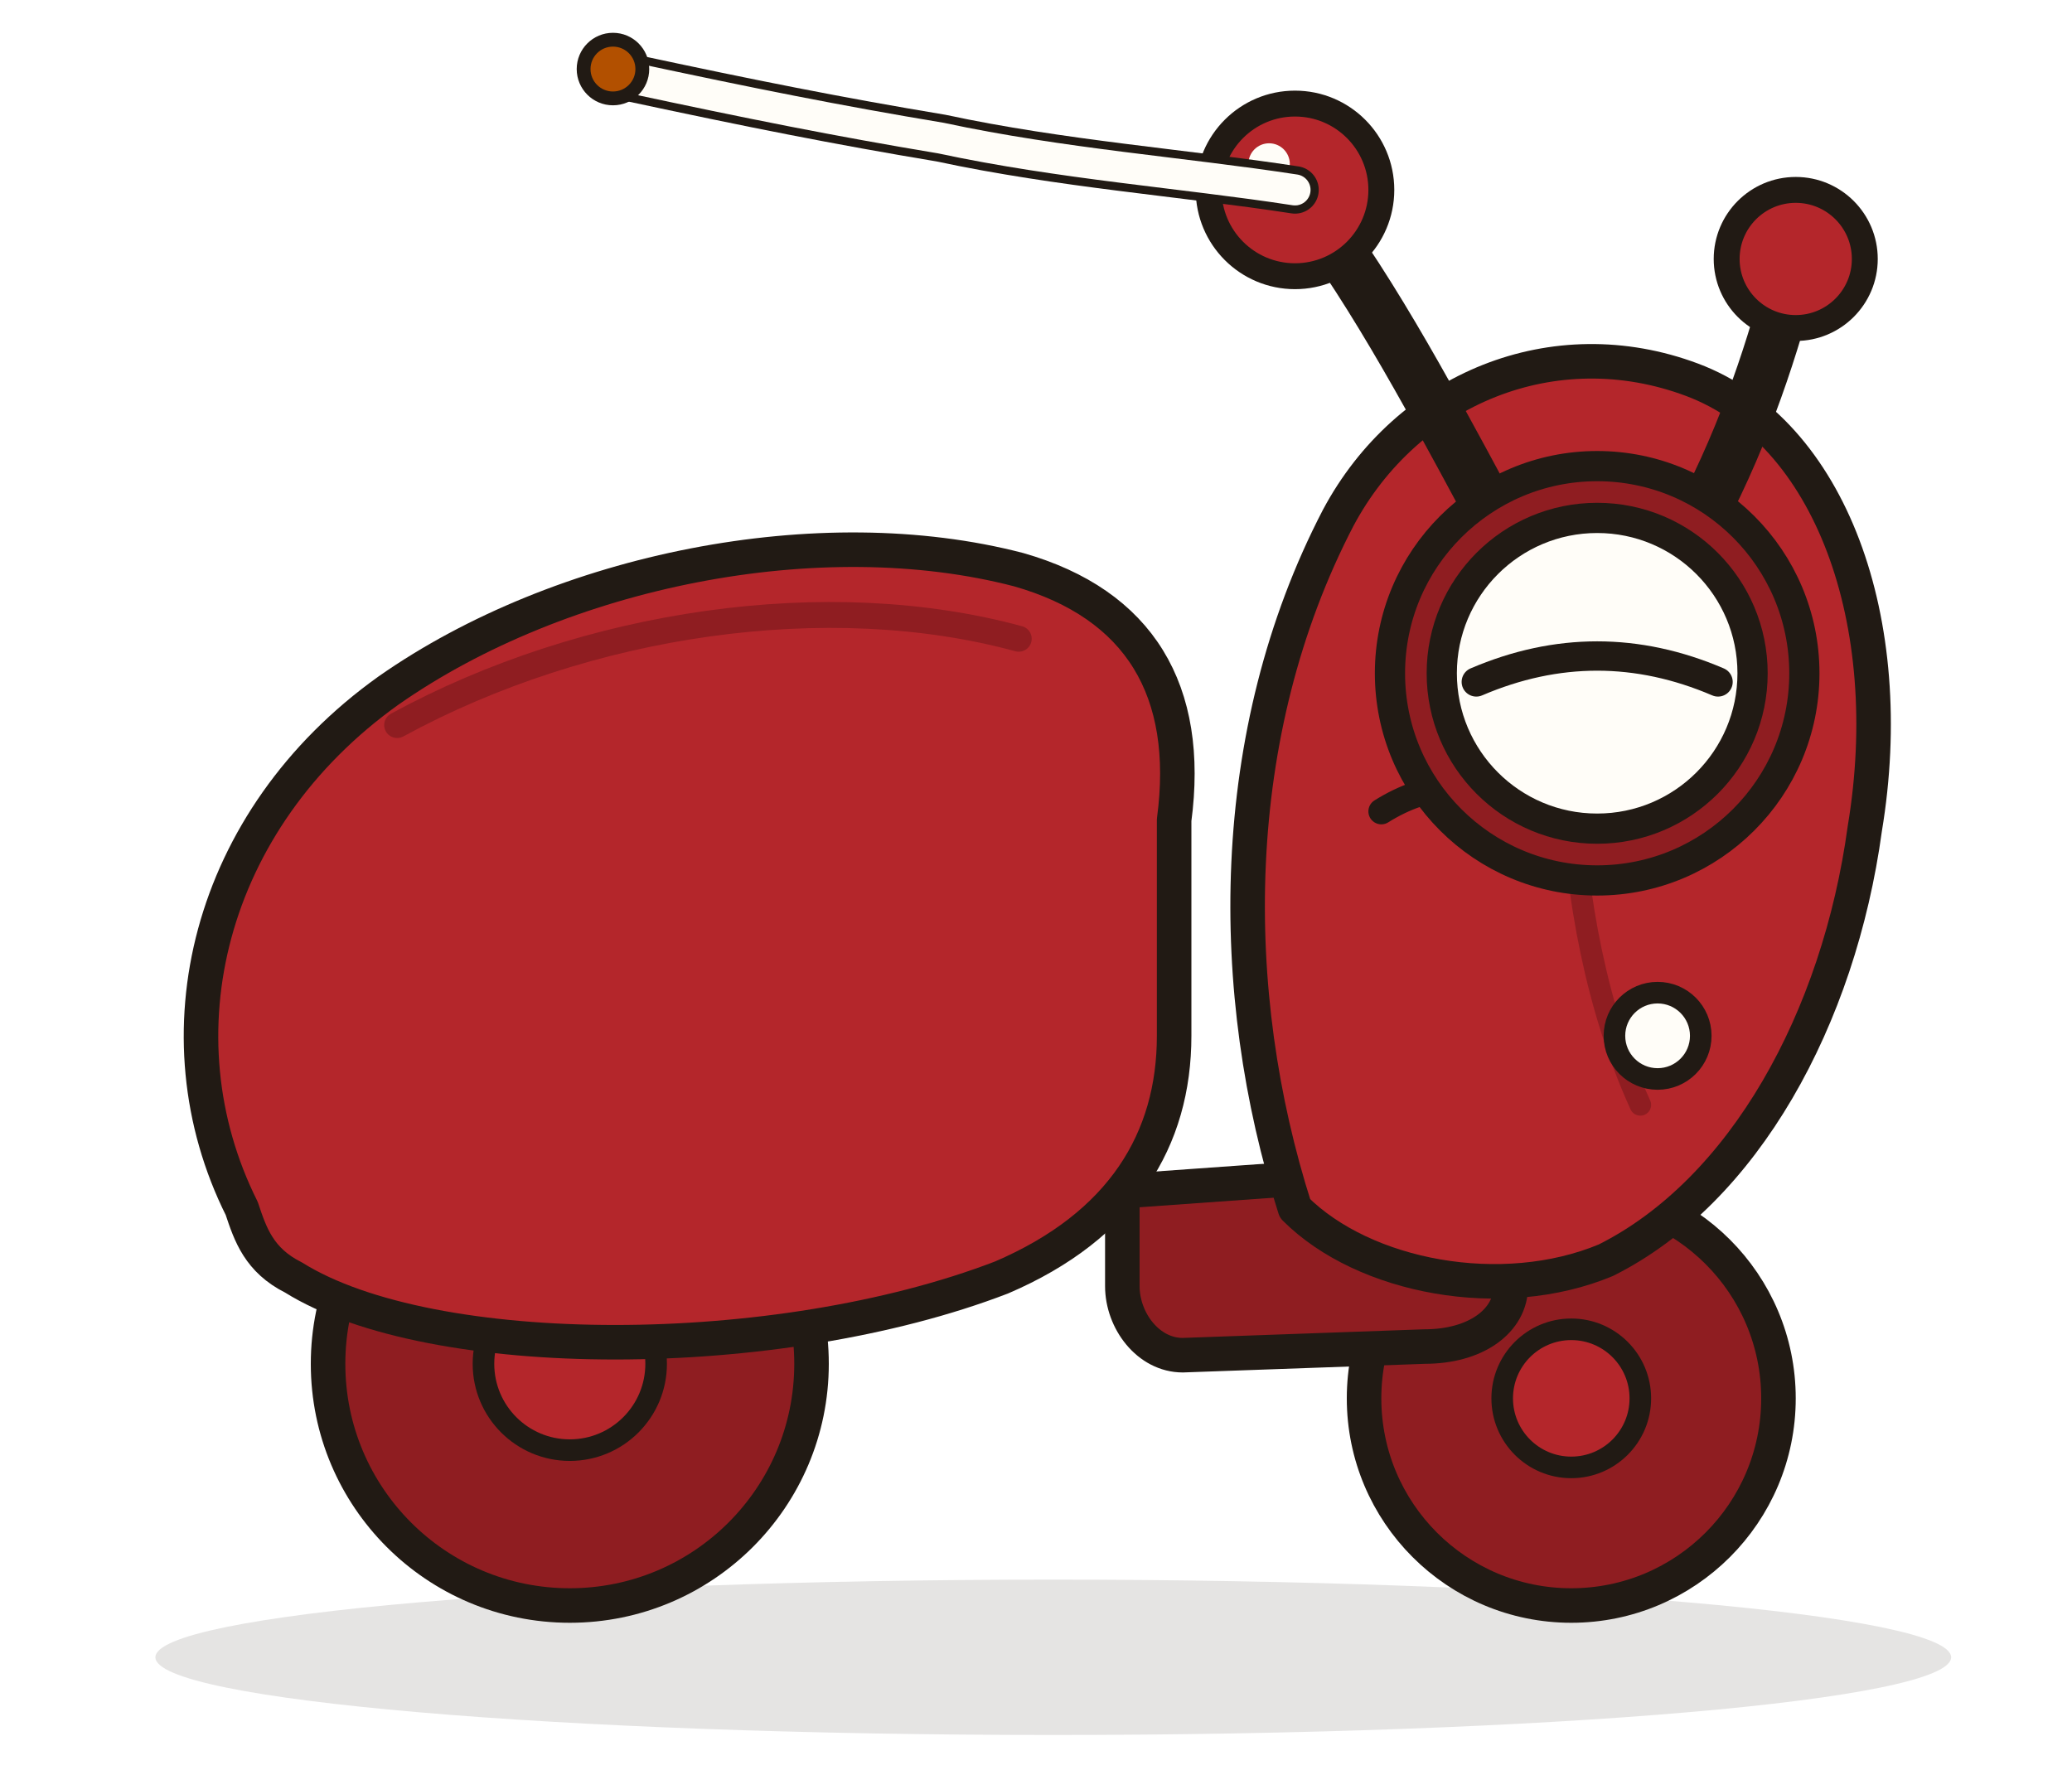
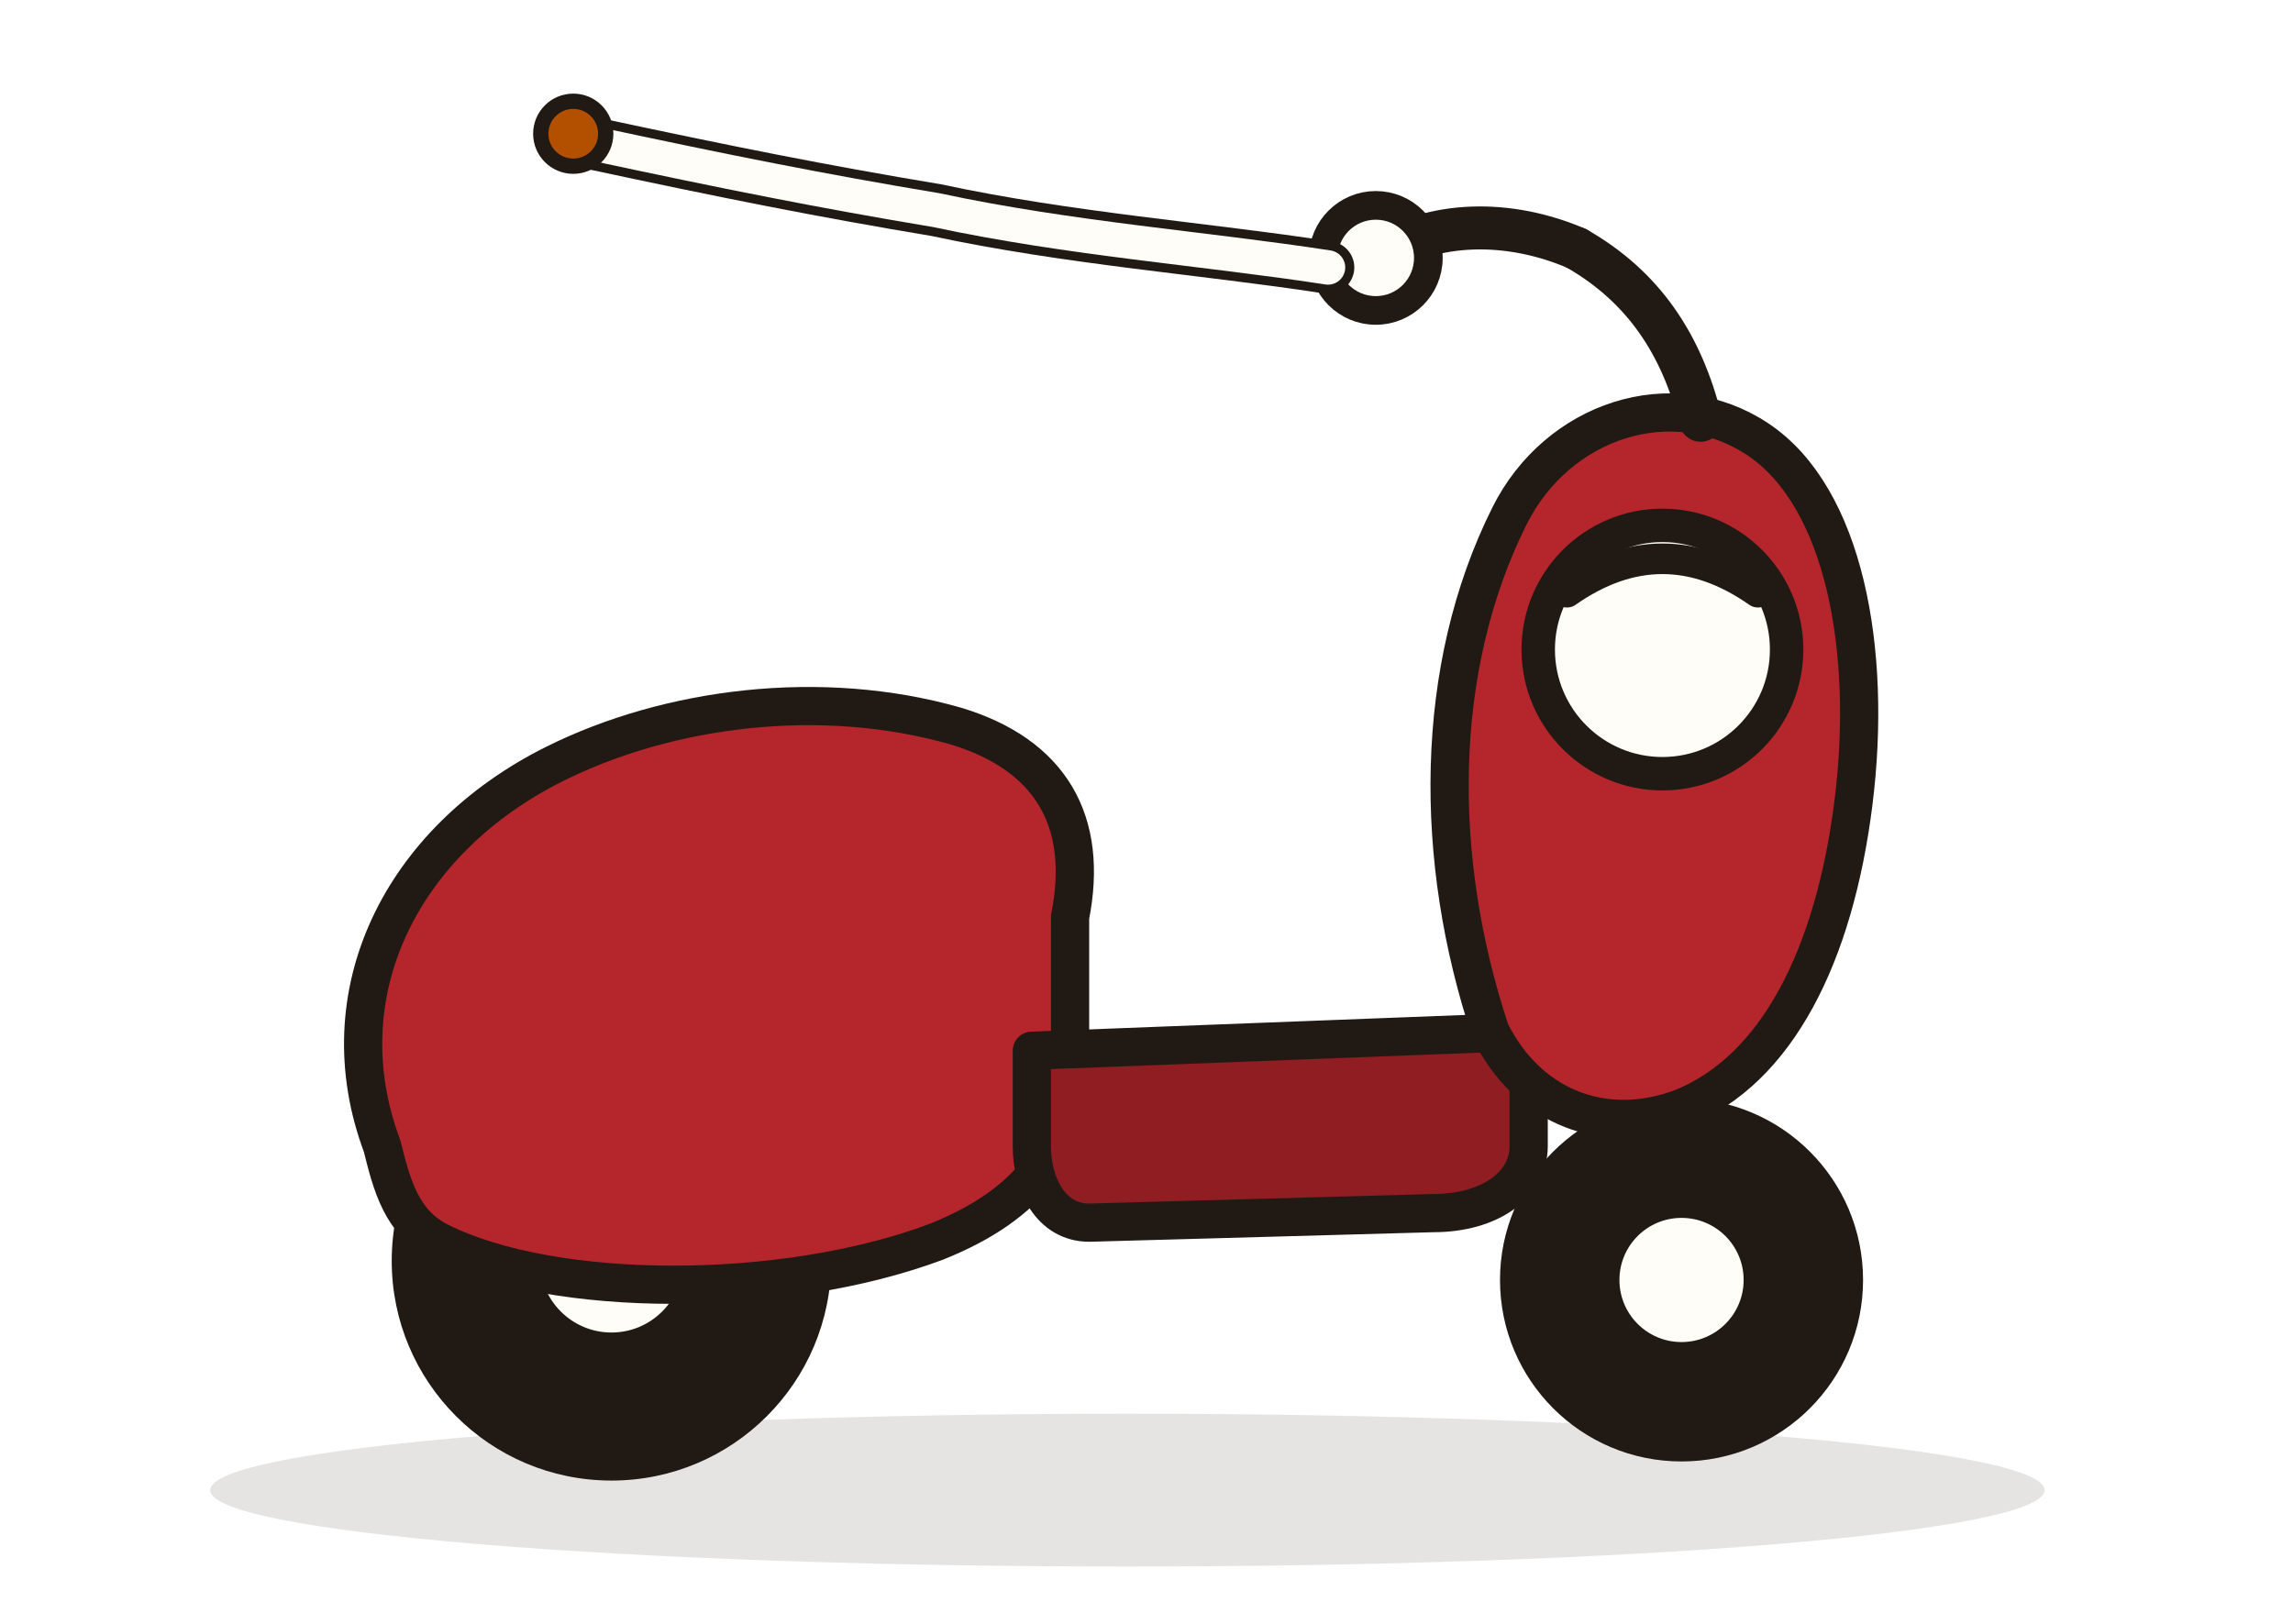
- <svg xmlns="http://www.w3.org/2000/svg" viewBox="0 0 240 205" role="img" aria-hidden="true">
-   <ellipse cx="122" cy="192" rx="104" ry="9" fill="#211a14" opacity="0.12" />
+ <svg xmlns="http://www.w3.org/2000/svg" viewBox="0 0 240 170" role="img" aria-hidden="true">
+   <ellipse cx="118" cy="156" rx="96" ry="8" fill="#211a14" opacity="0.12" />
  <g class="">
-     <circle cx="66" cy="158" r="28" fill="#8f1d21" stroke="#211a14" stroke-width="4" />
-     <circle cx="66" cy="158" r="10" fill="#b4262b" stroke="#211a14" stroke-width="2.5" />
-     <circle cx="182" cy="162" r="24" fill="#8f1d21" stroke="#211a14" stroke-width="4" />
-     <circle cx="182" cy="162" r="8" fill="#b4262b" stroke="#211a14" stroke-width="2.5" />
-     <path d="M28,140 C18,120 24,95 45,80 C65,66 95,60 118,66            C132,70 138,80 136,95 L136,120 C136,132 130,142 116,148            C90,158 50,158 34,148 C30,146 29,143 28,140 Z" fill="#b4262b" stroke="#211a14" stroke-width="4" stroke-linejoin="round" />
-     <path d="M46,84 C68,72 96,68 118,74" stroke="#8f1d21" stroke-width="3" fill="none" stroke-linecap="round" />
-     <path d="M130,138 L172,135 L175,149 C175,153 171,156 165,156 L137,157            C133,157 130,153 130,149 Z" fill="#8f1d21" stroke="#211a14" stroke-width="4" stroke-linejoin="round" />
-     <path d="M150,140 C142,115 142,85 155,60 C163,45 180,38 196,44            C212,50 220,72 216,96 C213,118 202,138 186,146            C174,151 158,148 150,140 Z" fill="#b4262b" stroke="#211a14" stroke-width="4" stroke-linejoin="round" />
-     <path d="M186,55 C180,76 180,106 190,128" stroke="#8f1d21" stroke-width="2.5" fill="none" stroke-linecap="round" />
-     <circle cx="192" cy="120" r="5" fill="#fffdf8" stroke="#211a14" stroke-width="2.5" />
-     <path d="M160,94 Q168,89 176,93" stroke="#211a14" stroke-width="3" fill="none" stroke-linecap="round" />
-     <path d="M172,58 C165,45 158,32 150,22" stroke="#211a14" stroke-width="6" fill="none" stroke-linecap="round" />
-     <circle cx="150" cy="22" r="10" fill="#b4262b" stroke="#211a14" stroke-width="3" />
-     <circle cx="147" cy="19" r="2.4" fill="#fffdf8" />
-     <path d="M198,58 C203,48 206,38 208,30" stroke="#211a14" stroke-width="6" fill="none" stroke-linecap="round" />
-     <circle cx="208" cy="30" r="8" fill="#b4262b" stroke="#211a14" stroke-width="3" />
-     <path d="M150,22 C137,20 123,19 109,16 C97,14 87,12 73,9" stroke="#211a14" stroke-width="5.5" fill="none" stroke-linecap="round" />
-     <path d="M150,22 C137,20 123,19 109,16 C97,14 87,12 73,9" stroke="#fffdf8" stroke-width="3.6" fill="none" stroke-linecap="round" />
-     <circle cx="71" cy="8" r="3.4" fill="#b25000" stroke="#211a14" stroke-width="1.6" />
-     <circle cx="185" cy="78" r="24" fill="#8f1d21" stroke="#211a14" stroke-width="3.5" />
-     <circle cx="185" cy="78" r="18" fill="#fffdf8" stroke="#211a14" stroke-width="3.5" />
-     <path d="M171,79 Q185,73 199,79" stroke="#211a14" stroke-width="3.4" fill="none" stroke-linecap="round" />
+     <circle cx="64" cy="132" r="23" fill="#211a14" />
+     <circle cx="64" cy="132" r="7.5" fill="#fffdf8" />
+     <circle cx="176" cy="134" r="19" fill="#211a14" />
+     <circle cx="176" cy="134" r="6.5" fill="#fffdf8" />
+     <path d="M40,120            C34,104 42,88 58,80            C70,74 86,72 100,76            C110,79 114,86 112,96            L112,112            C112,120 108,126 98,130            C82,136 58,136 46,130            C42,128 41,124 40,120 Z" fill="#b4262b" stroke="#211a14" stroke-width="4" stroke-linejoin="round" />
+     <path d="M108,110 L160,108 L160,120 C160,124 156,127 150,127 L114,128 C110,128 108,124 108,120 Z" fill="#8f1d21" stroke="#211a14" stroke-width="4" stroke-linejoin="round" />
+     <path d="M156,108            C150,90 150,70 158,54            C163,44 175,40 184,46            C193,52 196,68 194,84            C192,100 186,112 176,116            C168,119 160,116 156,108 Z" fill="#b4262b" stroke="#211a14" stroke-width="4" stroke-linejoin="round" />
+     <path d="M178,44 C176,36 172,30 165,26" stroke="#211a14" stroke-width="4.5" fill="none" stroke-linecap="round" />
+     <path d="M165,26 C158,23 150,23 144,27" stroke="#211a14" stroke-width="4.5" fill="none" stroke-linecap="round" />
+     <circle cx="144" cy="27" r="5.5" fill="#fffdf8" stroke="#211a14" stroke-width="3" />
+     <path d="M139,28 C126,26 112,25 98,22 C86,20 76,18 62,15" stroke="#211a14" stroke-width="5.5" fill="none" stroke-linecap="round" />
+     <path d="M139,28 C126,26 112,25 98,22 C86,20 76,18 62,15" stroke="#fffdf8" stroke-width="3.6" fill="none" stroke-linecap="round" />
+     <circle cx="60" cy="14" r="3.4" fill="#b25000" stroke="#211a14" stroke-width="1.6" />
+     <circle cx="174" cy="68" r="13" fill="#fffdf8" stroke="#211a14" stroke-width="3.5" />
+     <path d="M164,62 Q174,55 184,62" stroke="#211a14" stroke-width="3.2" fill="none" stroke-linecap="round" />
  </g>
</svg>
